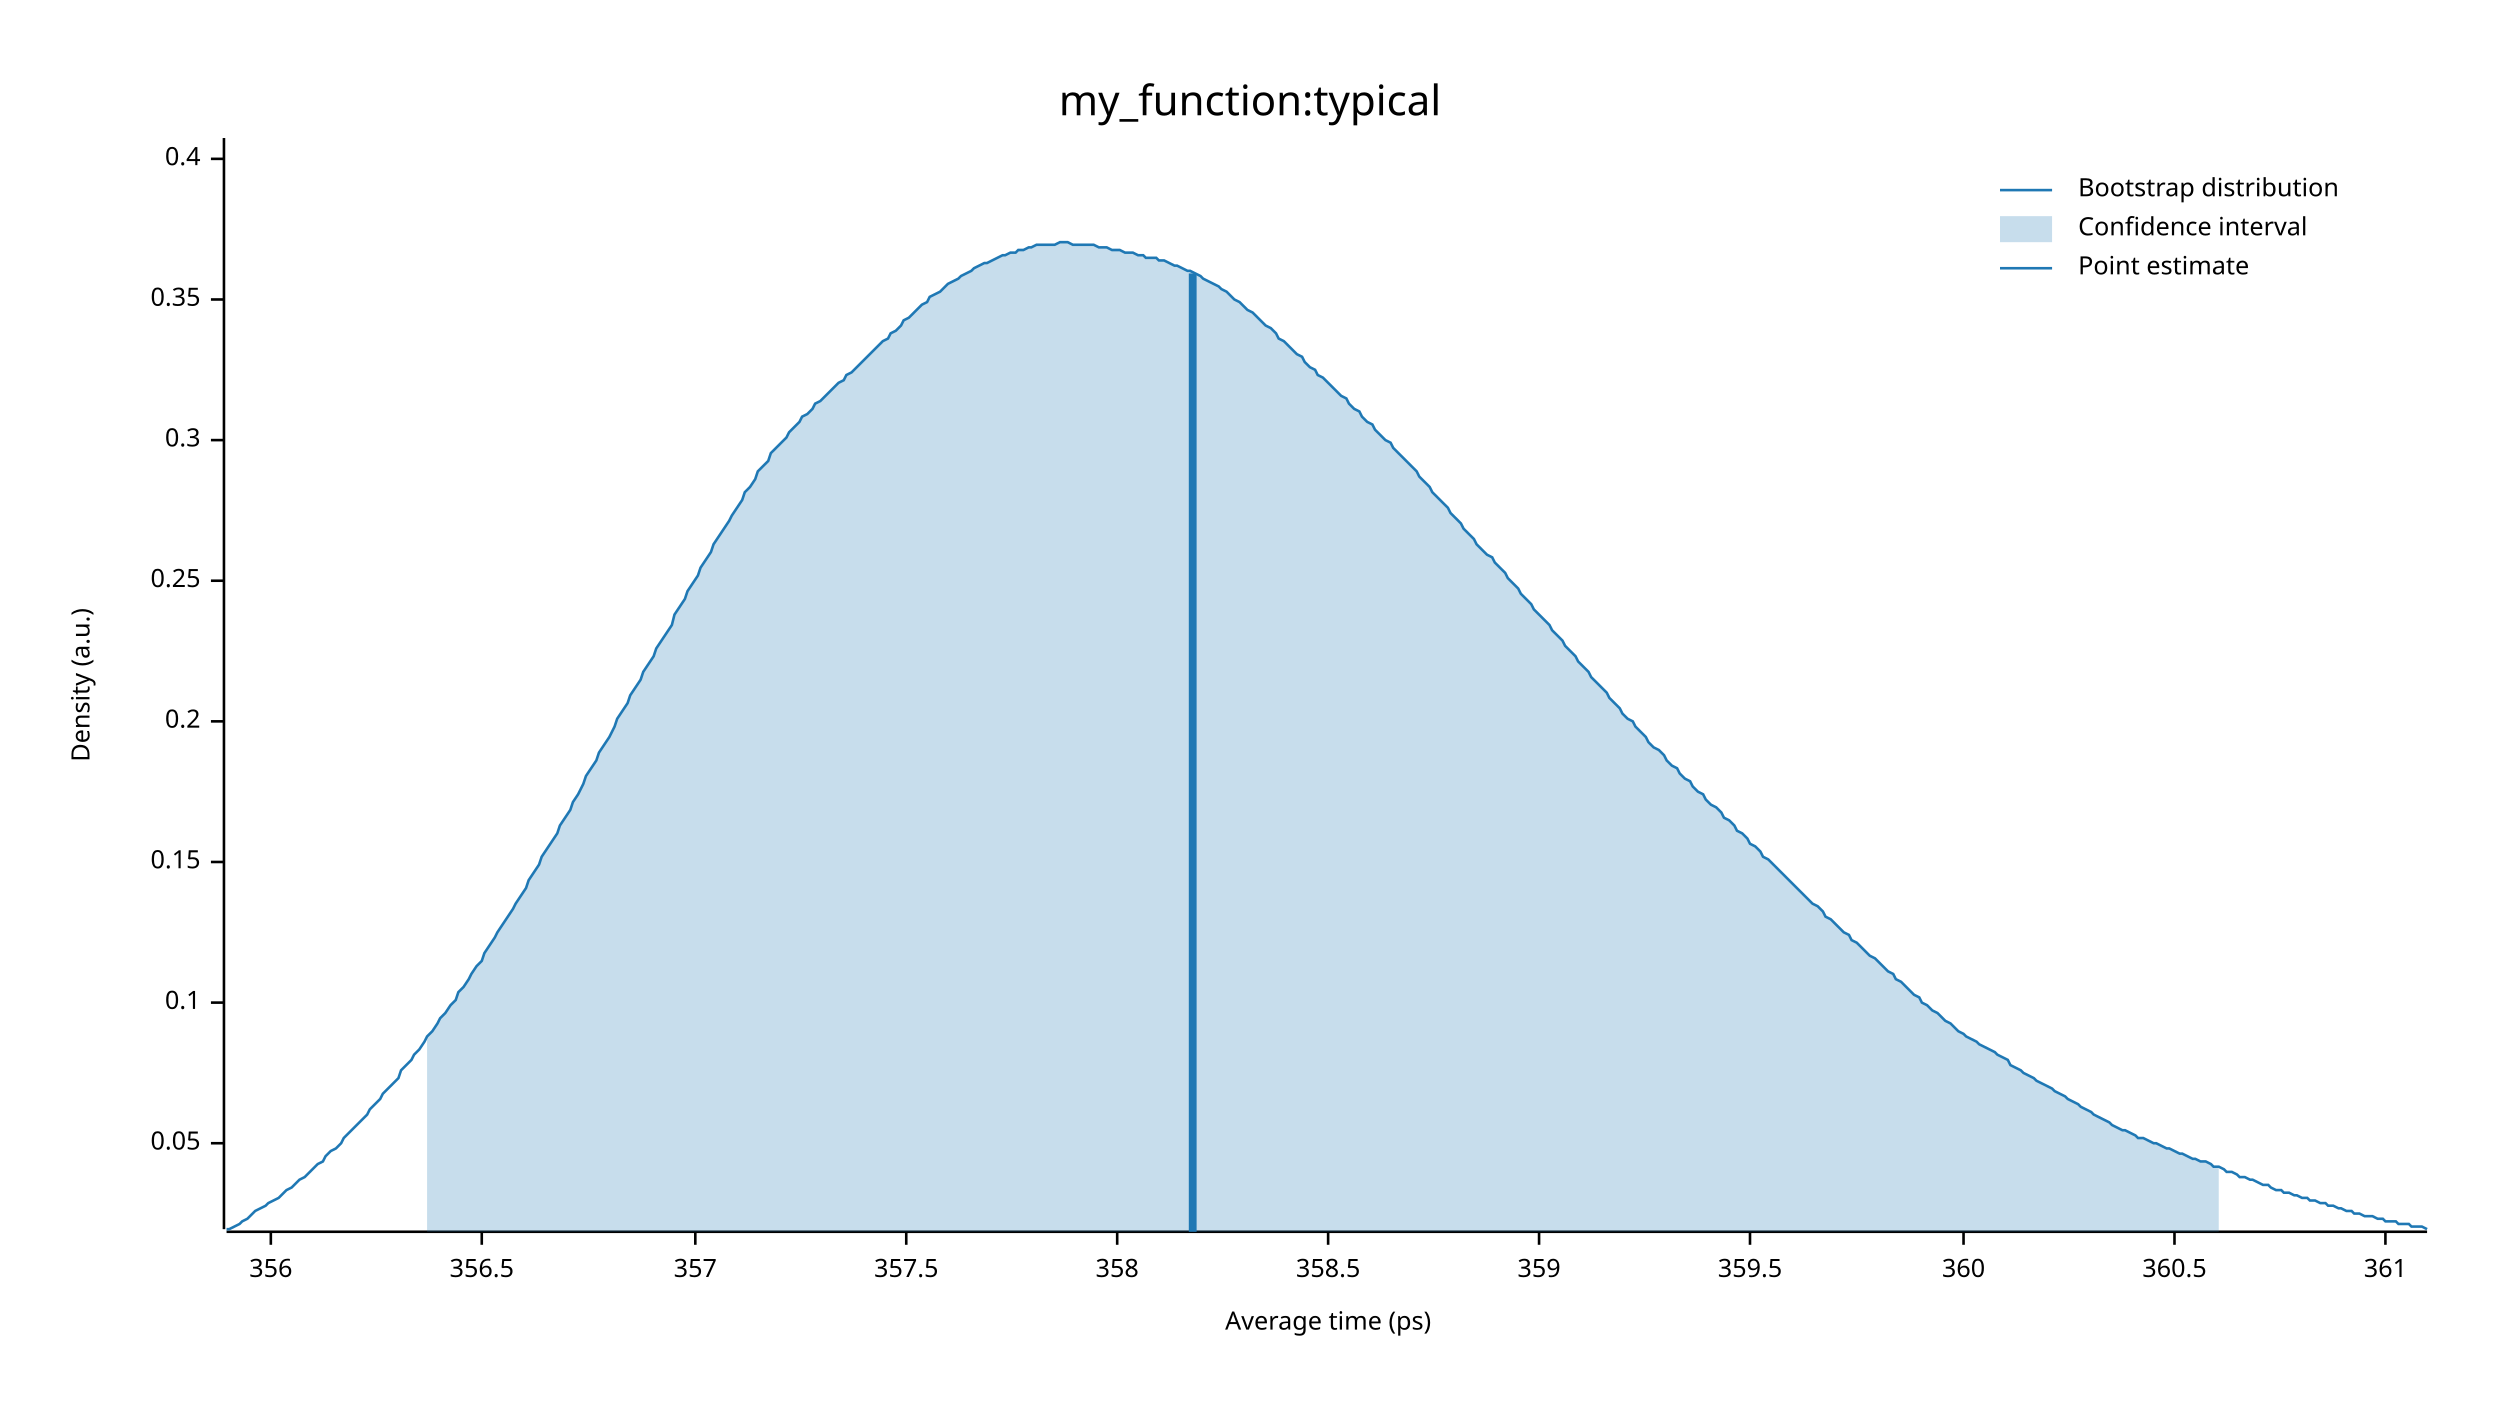
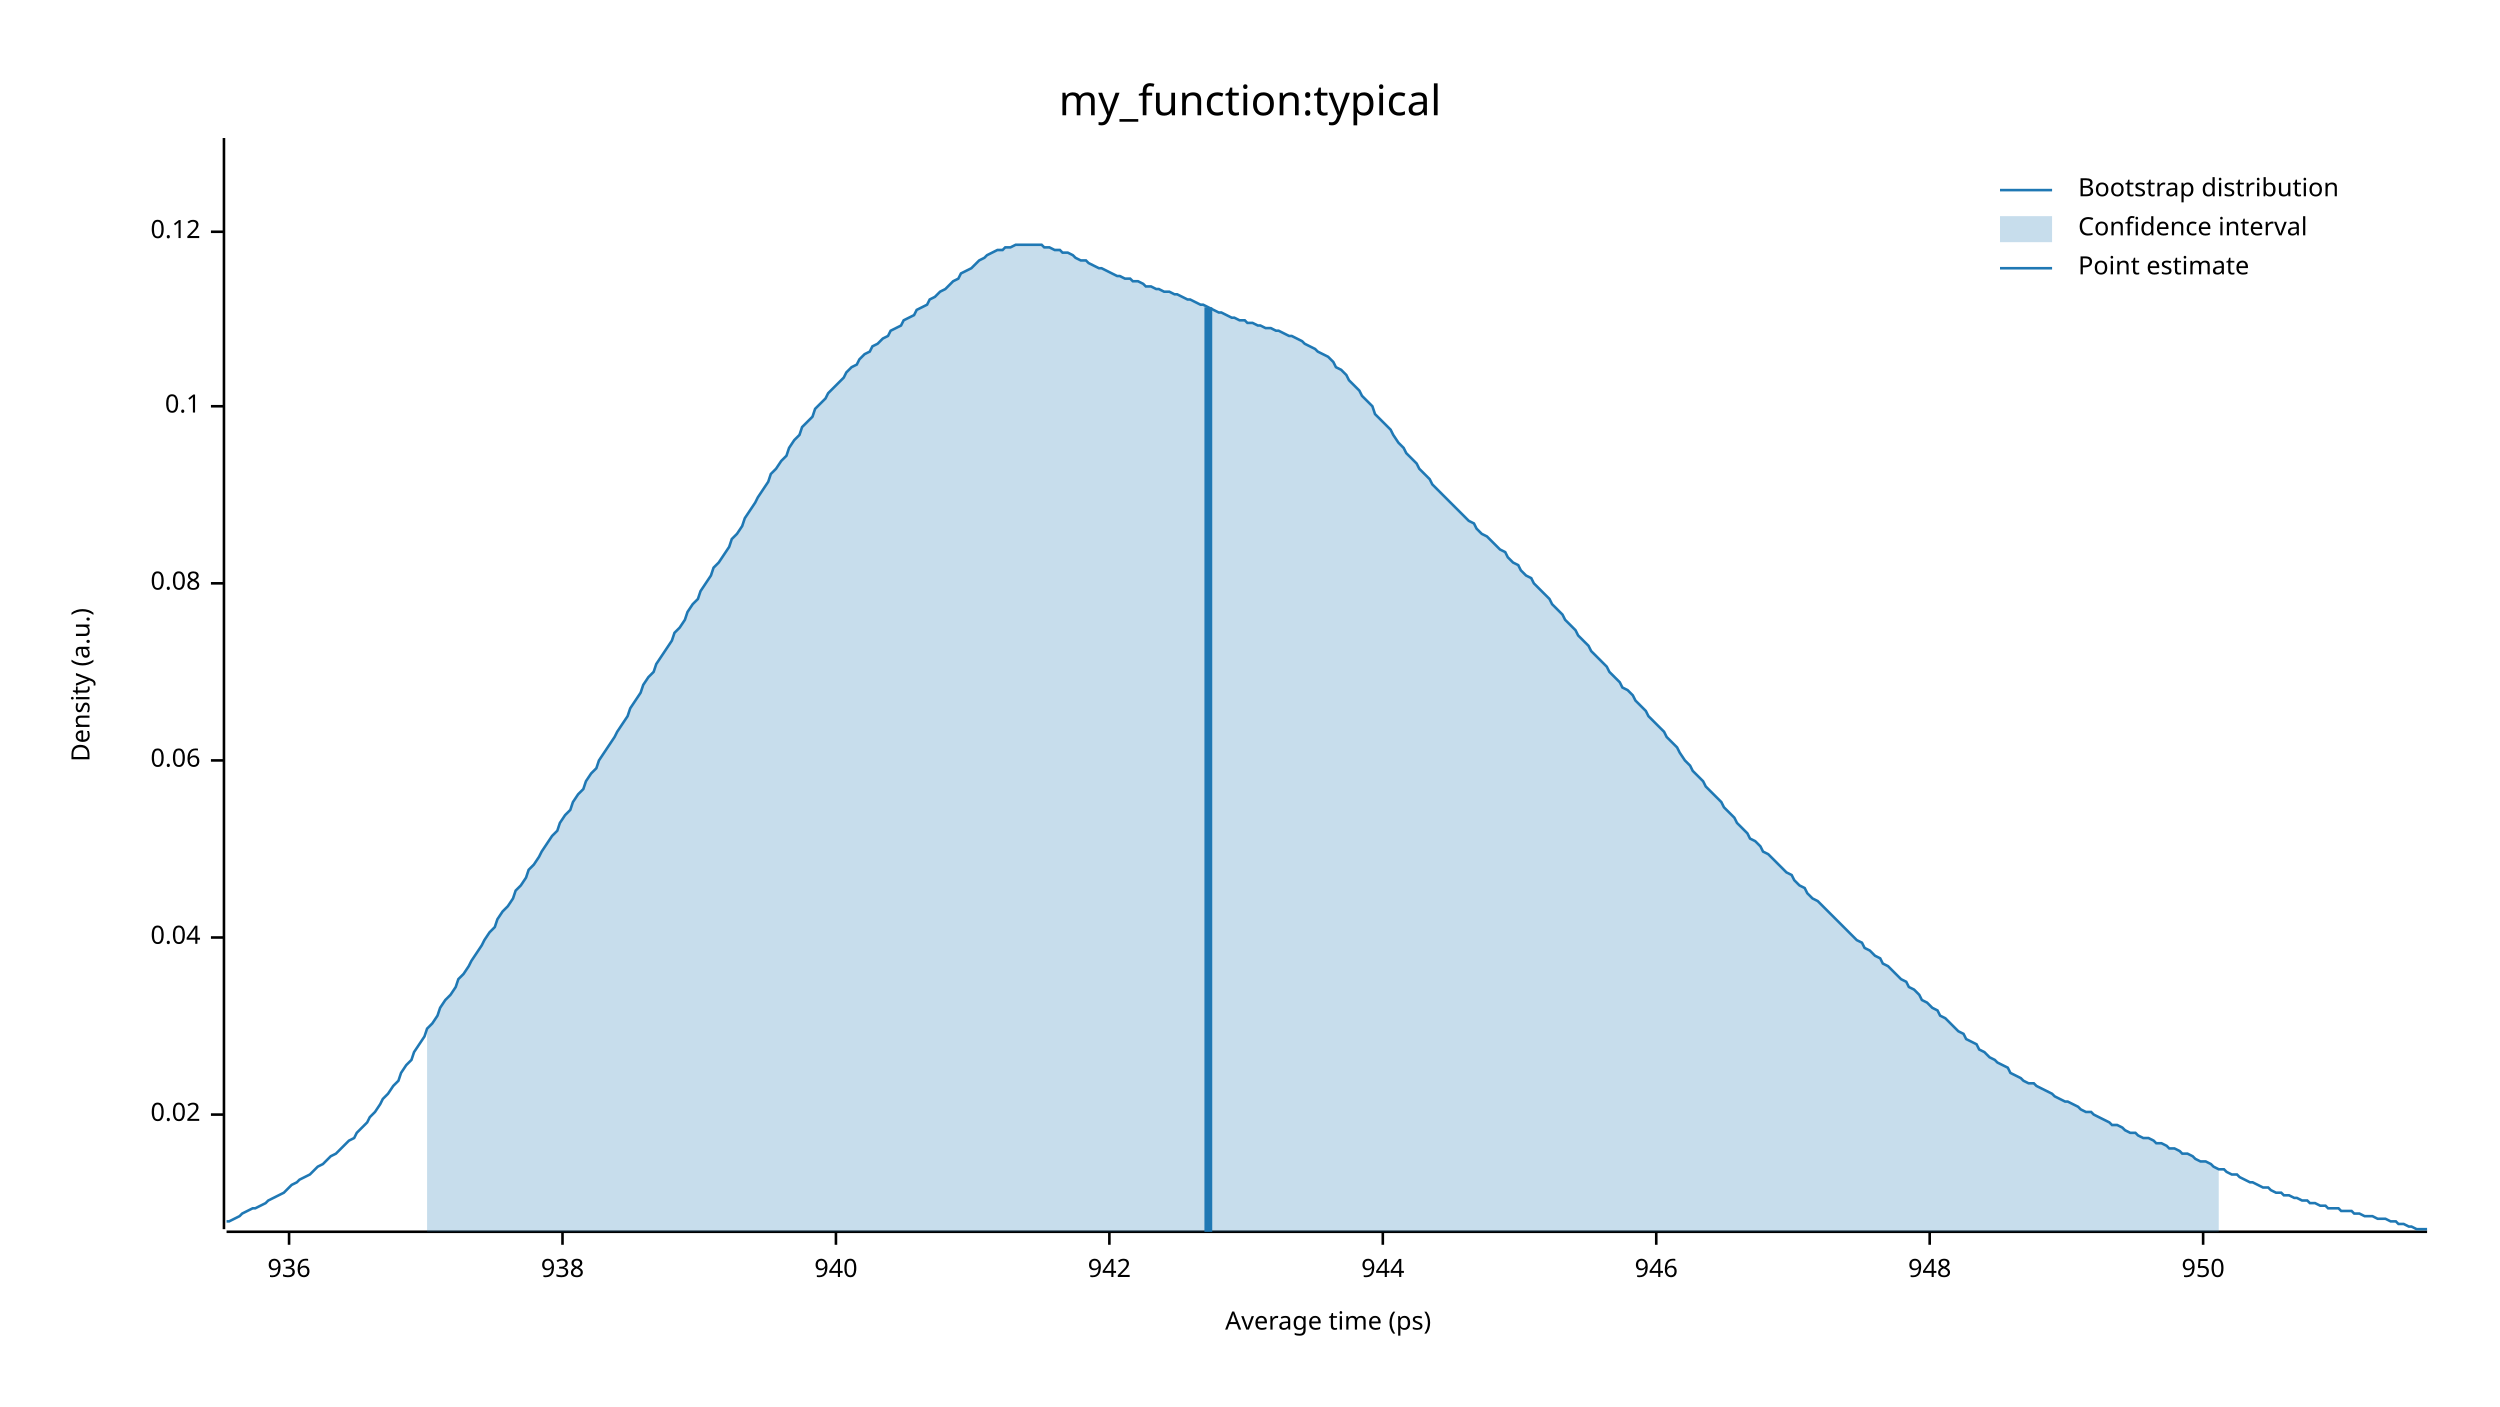
<svg xmlns="http://www.w3.org/2000/svg" width="960" height="540" viewBox="0 0 960 540">
  <text x="480" y="32" dy="0.76em" text-anchor="middle" font-family="sans-serif" font-size="16.129" opacity="1" fill="#000000">
my_function:typical
</text>
  <text x="27" y="263" dy="0.76em" text-anchor="middle" font-family="sans-serif" font-size="9.677" opacity="1" fill="#000000" transform="rotate(270, 27, 263)">
Density (a.u.)
</text>
  <text x="510" y="513" dy="-0.5ex" text-anchor="middle" font-family="sans-serif" font-size="9.677" opacity="1" fill="#000000">
Average time (ps)
</text>
  <polyline fill="none" opacity="1" stroke="#000000" stroke-width="1" points="86,53 86,472 " />
-   <text x="77" y="439" dy="0.5ex" text-anchor="end" font-family="sans-serif" font-size="9.677" opacity="1" fill="#000000">
- 0.05
+   <text x="77" y="428" dy="0.5ex" text-anchor="end" font-family="sans-serif" font-size="9.677" opacity="1" fill="#000000">
+ 0.02
</text>
-   <polyline fill="none" opacity="1" stroke="#000000" stroke-width="1" points="81,439 86,439 " />
-   <text x="77" y="385" dy="0.5ex" text-anchor="end" font-family="sans-serif" font-size="9.677" opacity="1" fill="#000000">
+   <polyline fill="none" opacity="1" stroke="#000000" stroke-width="1" points="81,428 86,428 " />
+   <text x="77" y="360" dy="0.5ex" text-anchor="end" font-family="sans-serif" font-size="9.677" opacity="1" fill="#000000">
+ 0.04
+ </text>
+   <polyline fill="none" opacity="1" stroke="#000000" stroke-width="1" points="81,360 86,360 " />
+   <text x="77" y="292" dy="0.5ex" text-anchor="end" font-family="sans-serif" font-size="9.677" opacity="1" fill="#000000">
+ 0.06
+ </text>
+   <polyline fill="none" opacity="1" stroke="#000000" stroke-width="1" points="81,292 86,292 " />
+   <text x="77" y="224" dy="0.5ex" text-anchor="end" font-family="sans-serif" font-size="9.677" opacity="1" fill="#000000">
+ 0.08
+ </text>
+   <polyline fill="none" opacity="1" stroke="#000000" stroke-width="1" points="81,224 86,224 " />
+   <text x="77" y="156" dy="0.5ex" text-anchor="end" font-family="sans-serif" font-size="9.677" opacity="1" fill="#000000">
0.1
</text>
-   <polyline fill="none" opacity="1" stroke="#000000" stroke-width="1" points="81,385 86,385 " />
-   <text x="77" y="331" dy="0.5ex" text-anchor="end" font-family="sans-serif" font-size="9.677" opacity="1" fill="#000000">
- 0.15
+   <polyline fill="none" opacity="1" stroke="#000000" stroke-width="1" points="81,156 86,156 " />
+   <text x="77" y="89" dy="0.5ex" text-anchor="end" font-family="sans-serif" font-size="9.677" opacity="1" fill="#000000">
+ 0.12
</text>
-   <polyline fill="none" opacity="1" stroke="#000000" stroke-width="1" points="81,331 86,331 " />
-   <text x="77" y="277" dy="0.5ex" text-anchor="end" font-family="sans-serif" font-size="9.677" opacity="1" fill="#000000">
- 0.2
+   <polyline fill="none" opacity="1" stroke="#000000" stroke-width="1" points="81,89 86,89 " />
+   <polyline fill="none" opacity="1" stroke="#000000" stroke-width="1" points="87,473 932,473 " />
+   <text x="111" y="483" dy="0.76em" text-anchor="middle" font-family="sans-serif" font-size="9.677" opacity="1" fill="#000000">
+ 936
</text>
-   <polyline fill="none" opacity="1" stroke="#000000" stroke-width="1" points="81,277 86,277 " />
-   <text x="77" y="223" dy="0.5ex" text-anchor="end" font-family="sans-serif" font-size="9.677" opacity="1" fill="#000000">
- 0.25
+   <polyline fill="none" opacity="1" stroke="#000000" stroke-width="1" points="111,473 111,478 " />
+   <text x="216" y="483" dy="0.76em" text-anchor="middle" font-family="sans-serif" font-size="9.677" opacity="1" fill="#000000">
+ 938
</text>
-   <polyline fill="none" opacity="1" stroke="#000000" stroke-width="1" points="81,223 86,223 " />
-   <text x="77" y="169" dy="0.5ex" text-anchor="end" font-family="sans-serif" font-size="9.677" opacity="1" fill="#000000">
- 0.3
+   <polyline fill="none" opacity="1" stroke="#000000" stroke-width="1" points="216,473 216,478 " />
+   <text x="321" y="483" dy="0.76em" text-anchor="middle" font-family="sans-serif" font-size="9.677" opacity="1" fill="#000000">
+ 940
</text>
-   <polyline fill="none" opacity="1" stroke="#000000" stroke-width="1" points="81,169 86,169 " />
-   <text x="77" y="115" dy="0.5ex" text-anchor="end" font-family="sans-serif" font-size="9.677" opacity="1" fill="#000000">
- 0.35
+   <polyline fill="none" opacity="1" stroke="#000000" stroke-width="1" points="321,473 321,478 " />
+   <text x="426" y="483" dy="0.76em" text-anchor="middle" font-family="sans-serif" font-size="9.677" opacity="1" fill="#000000">
+ 942
</text>
-   <polyline fill="none" opacity="1" stroke="#000000" stroke-width="1" points="81,115 86,115 " />
-   <text x="77" y="61" dy="0.5ex" text-anchor="end" font-family="sans-serif" font-size="9.677" opacity="1" fill="#000000">
- 0.4
+   <polyline fill="none" opacity="1" stroke="#000000" stroke-width="1" points="426,473 426,478 " />
+   <text x="531" y="483" dy="0.76em" text-anchor="middle" font-family="sans-serif" font-size="9.677" opacity="1" fill="#000000">
+ 944
</text>
-   <polyline fill="none" opacity="1" stroke="#000000" stroke-width="1" points="81,61 86,61 " />
-   <polyline fill="none" opacity="1" stroke="#000000" stroke-width="1" points="87,473 932,473 " />
-   <text x="104" y="483" dy="0.76em" text-anchor="middle" font-family="sans-serif" font-size="9.677" opacity="1" fill="#000000">
- 356
+   <polyline fill="none" opacity="1" stroke="#000000" stroke-width="1" points="531,473 531,478 " />
+   <text x="636" y="483" dy="0.76em" text-anchor="middle" font-family="sans-serif" font-size="9.677" opacity="1" fill="#000000">
+ 946
</text>
-   <polyline fill="none" opacity="1" stroke="#000000" stroke-width="1" points="104,473 104,478 " />
-   <text x="185" y="483" dy="0.76em" text-anchor="middle" font-family="sans-serif" font-size="9.677" opacity="1" fill="#000000">
- 356.5
+   <polyline fill="none" opacity="1" stroke="#000000" stroke-width="1" points="636,473 636,478 " />
+   <text x="741" y="483" dy="0.76em" text-anchor="middle" font-family="sans-serif" font-size="9.677" opacity="1" fill="#000000">
+ 948
</text>
-   <polyline fill="none" opacity="1" stroke="#000000" stroke-width="1" points="185,473 185,478 " />
-   <text x="267" y="483" dy="0.76em" text-anchor="middle" font-family="sans-serif" font-size="9.677" opacity="1" fill="#000000">
- 357
+   <polyline fill="none" opacity="1" stroke="#000000" stroke-width="1" points="741,473 741,478 " />
+   <text x="846" y="483" dy="0.76em" text-anchor="middle" font-family="sans-serif" font-size="9.677" opacity="1" fill="#000000">
+ 950
</text>
-   <polyline fill="none" opacity="1" stroke="#000000" stroke-width="1" points="267,473 267,478 " />
-   <text x="348" y="483" dy="0.76em" text-anchor="middle" font-family="sans-serif" font-size="9.677" opacity="1" fill="#000000">
- 357.5
- </text>
-   <polyline fill="none" opacity="1" stroke="#000000" stroke-width="1" points="348,473 348,478 " />
-   <text x="429" y="483" dy="0.76em" text-anchor="middle" font-family="sans-serif" font-size="9.677" opacity="1" fill="#000000">
- 358
- </text>
-   <polyline fill="none" opacity="1" stroke="#000000" stroke-width="1" points="429,473 429,478 " />
-   <text x="510" y="483" dy="0.76em" text-anchor="middle" font-family="sans-serif" font-size="9.677" opacity="1" fill="#000000">
- 358.5
- </text>
-   <polyline fill="none" opacity="1" stroke="#000000" stroke-width="1" points="510,473 510,478 " />
-   <text x="591" y="483" dy="0.76em" text-anchor="middle" font-family="sans-serif" font-size="9.677" opacity="1" fill="#000000">
- 359
- </text>
-   <polyline fill="none" opacity="1" stroke="#000000" stroke-width="1" points="591,473 591,478 " />
-   <text x="672" y="483" dy="0.76em" text-anchor="middle" font-family="sans-serif" font-size="9.677" opacity="1" fill="#000000">
- 359.5
- </text>
-   <polyline fill="none" opacity="1" stroke="#000000" stroke-width="1" points="672,473 672,478 " />
-   <text x="754" y="483" dy="0.76em" text-anchor="middle" font-family="sans-serif" font-size="9.677" opacity="1" fill="#000000">
- 360
- </text>
-   <polyline fill="none" opacity="1" stroke="#000000" stroke-width="1" points="754,473 754,478 " />
-   <text x="835" y="483" dy="0.76em" text-anchor="middle" font-family="sans-serif" font-size="9.677" opacity="1" fill="#000000">
- 360.5
- </text>
-   <polyline fill="none" opacity="1" stroke="#000000" stroke-width="1" points="835,473 835,478 " />
-   <text x="916" y="483" dy="0.76em" text-anchor="middle" font-family="sans-serif" font-size="9.677" opacity="1" fill="#000000">
- 361
- </text>
-   <polyline fill="none" opacity="1" stroke="#000000" stroke-width="1" points="916,473 916,478 " />
-   <polyline fill="none" opacity="1" stroke="#1F78B4" stroke-width="1" points="87,472 88,472 90,471 92,470 93,469 95,468 97,466 98,465 100,464 102,463 103,462 105,461 107,460 109,458 110,457 112,456 114,454 115,453 117,452 119,450 120,449 122,447 124,446 125,444 127,442 129,441 131,439 132,437 134,435 136,433 137,432 139,430 141,428 142,426 144,424 146,422 147,420 149,418 151,416 153,414 154,411 156,409 158,407 159,405 161,403 163,400 164,398 166,396 168,393 169,391 171,389 173,386 175,384 176,381 178,379 180,376 181,374 183,371 185,369 186,366 188,363 190,360 191,358 193,355 195,352 197,349 198,347 200,344 202,341 203,338 205,335 207,332 208,329 210,326 212,323 214,320 215,317 217,314 219,311 220,308 222,305 224,301 225,298 227,295 229,292 230,289 232,286 234,283 236,279 237,276 239,273 241,270 242,267 244,264 246,261 247,258 249,255 251,252 252,249 254,246 256,243 258,240 259,236 261,233 263,230 264,227 266,224 268,221 269,218 271,215 273,212 274,209 276,206 278,203 280,200 281,198 283,195 285,192 286,189 288,187 290,184 291,181 293,179 295,177 296,174 298,172 300,170 302,168 303,166 305,164 307,162 308,160 310,159 312,157 313,155 315,154 317,152 318,151 320,149 322,147 324,146 325,144 327,143 329,141 330,140 332,138 334,136 335,135 337,133 339,131 341,130 342,128 344,127 346,125 347,123 349,122 351,120 352,119 354,117 356,116 357,114 359,113 361,112 363,110 364,109 366,108 368,107 369,106 371,105 373,104 374,103 376,102 378,101 379,101 381,100 383,99 385,98 386,98 388,97 390,97 391,96 393,96 395,95 396,95 398,94 400,94 401,94 403,94 405,94 407,93 408,93 410,93 412,94 413,94 415,94 417,94 418,94 420,94 422,95 423,95 425,95 427,96 429,96 430,96 432,97 434,97 435,97 437,98 439,98 440,99 442,99 444,99 445,100 447,100 449,101 451,102 452,102 454,103 456,104 457,104 459,105 461,106 462,107 464,108 466,109 468,110 469,111 471,112 473,114 474,115 476,116 478,118 479,119 481,120 483,122 484,123 486,125 488,126 490,128 491,130 493,131 495,133 496,134 498,136 500,137 501,139 503,141 505,142 506,144 508,145 510,147 512,149 513,150 515,152 517,153 518,155 520,157 522,158 523,160 525,162 527,163 528,165 530,167 532,169 534,170 535,172 537,174 539,176 540,177 542,179 544,181 545,183 547,185 549,187 550,189 552,191 554,193 556,195 557,197 559,199 561,201 562,203 564,205 566,207 567,209 569,211 571,213 573,214 574,216 576,218 578,220 579,222 581,224 583,226 584,228 586,230 588,232 589,234 591,236 593,238 595,240 596,242 598,244 600,246 601,248 603,250 605,252 606,254 608,256 610,258 611,260 613,262 615,264 617,266 618,268 620,270 622,272 623,274 625,276 627,277 628,279 630,281 632,283 633,285 635,287 637,288 639,290 640,292 642,294 644,295 645,297 647,299 649,300 650,302 652,304 654,305 655,307 657,309 659,310 661,312 662,314 664,315 666,317 667,319 669,320 671,322 672,324 674,325 676,327 677,329 679,330 681,332 683,334 684,335 686,337 688,339 689,340 691,342 693,344 694,345 696,347 698,348 700,350 701,352 703,353 705,355 706,356 708,358 710,359 711,361 713,362 715,364 716,365 718,367 720,368 722,370 723,371 725,373 727,374 728,376 730,377 732,379 733,380 735,382 737,383 738,385 740,386 742,388 744,389 745,390 747,392 749,393 750,394 752,396 754,397 755,398 757,399 759,400 760,401 762,402 764,403 766,404 767,405 769,406 771,407 772,409 774,410 776,411 777,412 779,413 781,414 782,415 784,416 786,417 788,418 789,419 791,420 793,421 794,422 796,423 798,424 799,425 801,426 803,427 804,428 806,429 808,430 810,431 811,432 813,433 815,434 816,434 818,435 820,436 821,437 823,437 825,438 827,439 828,439 830,440 832,441 833,441 835,442 837,443 838,443 840,444 842,445 843,445 845,446 847,446 849,447 850,448 852,448 854,449 855,450 857,450 859,451 860,452 862,452 864,453 865,453 867,454 869,455 871,455 872,456 874,457 876,457 877,458 879,458 881,459 882,459 884,460 886,460 887,461 889,461 891,462 893,462 894,463 896,463 898,464 899,464 901,465 903,465 904,466 906,466 908,467 909,467 911,467 913,468 915,468 916,469 918,469 920,469 921,470 923,470 925,470 926,471 928,471 930,471 932,472 " />
-   <polygon opacity="0.25" fill="#1F78B4" points="164,398 166,396 168,393 169,391 171,389 173,386 175,384 176,381 178,379 180,376 181,374 183,371 185,369 186,366 188,363 190,360 191,358 193,355 195,352 197,349 198,347 200,344 202,341 203,338 205,335 207,332 208,329 210,326 212,323 214,320 215,317 217,314 219,311 220,308 222,305 224,301 225,298 227,295 229,292 230,289 232,286 234,283 236,279 237,276 239,273 241,270 242,267 244,264 246,261 247,258 249,255 251,252 252,249 254,246 256,243 258,240 259,236 261,233 263,230 264,227 266,224 268,221 269,218 271,215 273,212 274,209 276,206 278,203 280,200 281,198 283,195 285,192 286,189 288,187 290,184 291,181 293,179 295,177 296,174 298,172 300,170 302,168 303,166 305,164 307,162 308,160 310,159 312,157 313,155 315,154 317,152 318,151 320,149 322,147 324,146 325,144 327,143 329,141 330,140 332,138 334,136 335,135 337,133 339,131 341,130 342,128 344,127 346,125 347,123 349,122 351,120 352,119 354,117 356,116 357,114 359,113 361,112 363,110 364,109 366,108 368,107 369,106 371,105 373,104 374,103 376,102 378,101 379,101 381,100 383,99 385,98 386,98 388,97 390,97 391,96 393,96 395,95 396,95 398,94 400,94 401,94 403,94 405,94 407,93 408,93 410,93 412,94 413,94 415,94 417,94 418,94 420,94 422,95 423,95 425,95 427,96 429,96 430,96 432,97 434,97 435,97 437,98 439,98 440,99 442,99 444,99 445,100 447,100 449,101 451,102 452,102 454,103 456,104 457,104 459,105 461,106 462,107 464,108 466,109 468,110 469,111 471,112 473,114 474,115 476,116 478,118 479,119 481,120 483,122 484,123 486,125 488,126 490,128 491,130 493,131 495,133 496,134 498,136 500,137 501,139 503,141 505,142 506,144 508,145 510,147 512,149 513,150 515,152 517,153 518,155 520,157 522,158 523,160 525,162 527,163 528,165 530,167 532,169 534,170 535,172 537,174 539,176 540,177 542,179 544,181 545,183 547,185 549,187 550,189 552,191 554,193 556,195 557,197 559,199 561,201 562,203 564,205 566,207 567,209 569,211 571,213 573,214 574,216 576,218 578,220 579,222 581,224 583,226 584,228 586,230 588,232 589,234 591,236 593,238 595,240 596,242 598,244 600,246 601,248 603,250 605,252 606,254 608,256 610,258 611,260 613,262 615,264 617,266 618,268 620,270 622,272 623,274 625,276 627,277 628,279 630,281 632,283 633,285 635,287 637,288 639,290 640,292 642,294 644,295 645,297 647,299 649,300 650,302 652,304 654,305 655,307 657,309 659,310 661,312 662,314 664,315 666,317 667,319 669,320 671,322 672,324 674,325 676,327 677,329 679,330 681,332 683,334 684,335 686,337 688,339 689,340 691,342 693,344 694,345 696,347 698,348 700,350 701,352 703,353 705,355 706,356 708,358 710,359 711,361 713,362 715,364 716,365 718,367 720,368 722,370 723,371 725,373 727,374 728,376 730,377 732,379 733,380 735,382 737,383 738,385 740,386 742,388 744,389 745,390 747,392 749,393 750,394 752,396 754,397 755,398 757,399 759,400 760,401 762,402 764,403 766,404 767,405 769,406 771,407 772,409 774,410 776,411 777,412 779,413 781,414 782,415 784,416 786,417 788,418 789,419 791,420 793,421 794,422 796,423 798,424 799,425 801,426 803,427 804,428 806,429 808,430 810,431 811,432 813,433 815,434 816,434 818,435 820,436 821,437 823,437 825,438 827,439 828,439 830,440 832,441 833,441 835,442 837,443 838,443 840,444 842,445 843,445 845,446 847,446 849,447 850,448 852,448 852,473 164,473 " />
-   <polyline fill="none" opacity="1" stroke="#1F78B4" stroke-width="3" points="458,473 458,105 " />
+   <polyline fill="none" opacity="1" stroke="#000000" stroke-width="1" points="846,473 846,478 " />
+   <polyline fill="none" opacity="1" stroke="#1F78B4" stroke-width="1" points="87,469 88,469 90,468 92,467 93,466 95,465 97,464 98,464 100,463 102,462 103,461 105,460 107,459 109,458 110,457 112,455 114,454 115,453 117,452 119,451 120,450 122,448 124,447 125,446 127,444 129,443 131,441 132,440 134,438 136,437 137,435 139,433 141,431 142,429 144,427 146,424 147,422 149,420 151,417 153,415 154,412 156,409 158,407 159,404 161,401 163,398 164,395 166,393 168,390 169,387 171,384 173,382 175,379 176,376 178,374 180,371 181,369 183,366 185,363 186,361 188,358 190,356 191,353 193,350 195,348 197,345 198,342 200,340 202,337 203,334 205,332 207,329 208,327 210,324 212,321 214,319 215,316 217,313 219,311 220,308 222,305 224,303 225,300 227,297 229,295 230,292 232,289 234,286 236,283 237,281 239,278 241,275 242,272 244,269 246,266 247,263 249,260 251,258 252,255 254,252 256,249 258,246 259,243 261,241 263,238 264,235 266,232 268,230 269,227 271,224 273,221 274,218 276,216 278,213 280,210 281,207 283,205 285,202 286,199 288,196 290,193 291,191 293,188 295,185 296,182 298,180 300,177 302,175 303,172 305,169 307,167 308,164 310,162 312,160 313,157 315,155 317,153 318,151 320,149 322,147 324,145 325,143 327,141 329,140 330,138 332,136 334,135 335,133 337,132 339,130 341,129 342,127 344,126 346,125 347,123 349,122 351,121 352,119 354,118 356,117 357,115 359,114 361,112 363,111 364,110 366,108 368,107 369,105 371,104 373,103 374,102 376,100 378,99 379,98 381,97 383,96 385,96 386,95 388,95 390,94 391,94 393,94 395,94 396,94 398,94 400,94 401,95 403,95 405,96 407,96 408,97 410,97 412,98 413,99 415,100 417,100 418,101 420,102 422,103 423,103 425,104 427,105 429,106 430,106 432,107 434,107 435,108 437,108 439,109 440,110 442,110 444,111 445,111 447,112 449,112 451,113 452,113 454,114 456,115 457,115 459,116 461,117 462,117 464,118 466,119 468,120 469,120 471,121 473,122 474,122 476,123 478,123 479,124 481,124 483,125 484,125 486,126 488,126 490,127 491,127 493,128 495,129 496,129 498,130 500,131 501,132 503,133 505,134 506,135 508,136 510,137 512,139 513,141 515,142 517,144 518,146 520,148 522,150 523,152 525,154 527,156 528,159 530,161 532,163 534,165 535,167 537,170 539,172 540,174 542,176 544,178 545,180 547,182 549,184 550,186 552,188 554,190 556,192 557,193 559,195 561,197 562,198 564,200 566,201 567,203 569,205 571,206 573,208 574,209 576,211 578,212 579,214 581,216 583,217 584,219 586,221 588,222 589,224 591,226 593,228 595,230 596,232 598,234 600,236 601,238 603,240 605,242 606,244 608,246 610,248 611,250 613,252 615,254 617,256 618,258 620,260 622,262 623,264 625,265 627,267 628,269 630,271 632,273 633,275 635,277 637,279 639,281 640,283 642,285 644,287 645,289 647,292 649,294 650,296 652,298 654,300 655,302 657,304 659,306 661,308 662,310 664,312 666,314 667,316 669,318 671,320 672,322 674,323 676,325 677,327 679,328 681,330 683,332 684,333 686,335 688,336 689,338 691,340 693,341 694,343 696,345 698,346 700,348 701,349 703,351 705,353 706,354 708,356 710,358 711,359 713,361 715,362 716,364 718,365 720,367 722,368 723,370 725,371 727,373 728,374 730,376 732,377 733,379 735,380 737,382 738,384 740,385 742,387 744,388 745,390 747,391 749,393 750,394 752,396 754,397 755,399 757,400 759,401 760,403 762,404 764,406 766,407 767,408 769,409 771,410 772,412 774,413 776,414 777,415 779,416 781,416 782,417 784,418 786,419 788,420 789,421 791,422 793,423 794,423 796,424 798,425 799,426 801,427 803,427 804,428 806,429 808,430 810,431 811,432 813,432 815,433 816,434 818,435 820,435 821,436 823,437 825,437 827,438 828,439 830,439 832,440 833,441 835,441 837,442 838,443 840,443 842,444 843,445 845,446 847,446 849,447 850,448 852,449 854,449 855,450 857,451 859,451 860,452 862,453 864,454 865,454 867,455 869,456 871,456 872,457 874,458 876,458 877,459 879,459 881,460 882,460 884,461 886,461 887,462 889,462 891,463 893,463 894,464 896,464 898,464 899,465 901,465 903,465 904,466 906,466 908,467 909,467 911,467 913,468 915,468 916,468 918,469 920,469 921,470 923,470 925,471 926,471 928,472 930,472 932,472 " />
+   <polygon opacity="0.25" fill="#1F78B4" points="164,395 166,393 168,390 169,387 171,384 173,382 175,379 176,376 178,374 180,371 181,369 183,366 185,363 186,361 188,358 190,356 191,353 193,350 195,348 197,345 198,342 200,340 202,337 203,334 205,332 207,329 208,327 210,324 212,321 214,319 215,316 217,313 219,311 220,308 222,305 224,303 225,300 227,297 229,295 230,292 232,289 234,286 236,283 237,281 239,278 241,275 242,272 244,269 246,266 247,263 249,260 251,258 252,255 254,252 256,249 258,246 259,243 261,241 263,238 264,235 266,232 268,230 269,227 271,224 273,221 274,218 276,216 278,213 280,210 281,207 283,205 285,202 286,199 288,196 290,193 291,191 293,188 295,185 296,182 298,180 300,177 302,175 303,172 305,169 307,167 308,164 310,162 312,160 313,157 315,155 317,153 318,151 320,149 322,147 324,145 325,143 327,141 329,140 330,138 332,136 334,135 335,133 337,132 339,130 341,129 342,127 344,126 346,125 347,123 349,122 351,121 352,119 354,118 356,117 357,115 359,114 361,112 363,111 364,110 366,108 368,107 369,105 371,104 373,103 374,102 376,100 378,99 379,98 381,97 383,96 385,96 386,95 388,95 390,94 391,94 393,94 395,94 396,94 398,94 400,94 401,95 403,95 405,96 407,96 408,97 410,97 412,98 413,99 415,100 417,100 418,101 420,102 422,103 423,103 425,104 427,105 429,106 430,106 432,107 434,107 435,108 437,108 439,109 440,110 442,110 444,111 445,111 447,112 449,112 451,113 452,113 454,114 456,115 457,115 459,116 461,117 462,117 464,118 466,119 468,120 469,120 471,121 473,122 474,122 476,123 478,123 479,124 481,124 483,125 484,125 486,126 488,126 490,127 491,127 493,128 495,129 496,129 498,130 500,131 501,132 503,133 505,134 506,135 508,136 510,137 512,139 513,141 515,142 517,144 518,146 520,148 522,150 523,152 525,154 527,156 528,159 530,161 532,163 534,165 535,167 537,170 539,172 540,174 542,176 544,178 545,180 547,182 549,184 550,186 552,188 554,190 556,192 557,193 559,195 561,197 562,198 564,200 566,201 567,203 569,205 571,206 573,208 574,209 576,211 578,212 579,214 581,216 583,217 584,219 586,221 588,222 589,224 591,226 593,228 595,230 596,232 598,234 600,236 601,238 603,240 605,242 606,244 608,246 610,248 611,250 613,252 615,254 617,256 618,258 620,260 622,262 623,264 625,265 627,267 628,269 630,271 632,273 633,275 635,277 637,279 639,281 640,283 642,285 644,287 645,289 647,292 649,294 650,296 652,298 654,300 655,302 657,304 659,306 661,308 662,310 664,312 666,314 667,316 669,318 671,320 672,322 674,323 676,325 677,327 679,328 681,330 683,332 684,333 686,335 688,336 689,338 691,340 693,341 694,343 696,345 698,346 700,348 701,349 703,351 705,353 706,354 708,356 710,358 711,359 713,361 715,362 716,364 718,365 720,367 722,368 723,370 725,371 727,373 728,374 730,376 732,377 733,379 735,380 737,382 738,384 740,385 742,387 744,388 745,390 747,391 749,393 750,394 752,396 754,397 755,399 757,400 759,401 760,403 762,404 764,406 766,407 767,408 769,409 771,410 772,412 774,413 776,414 777,415 779,416 781,416 782,417 784,418 786,419 788,420 789,421 791,422 793,423 794,423 796,424 798,425 799,426 801,427 803,427 804,428 806,429 808,430 810,431 811,432 813,432 815,433 816,434 818,435 820,435 821,436 823,437 825,437 827,438 828,439 830,439 832,440 833,441 835,441 837,442 838,443 840,443 842,444 843,445 845,446 847,446 849,447 850,448 852,449 852,473 164,473 " />
+   <polyline fill="none" opacity="1" stroke="#1F78B4" stroke-width="3" points="464,473 464,118 " />
  <text x="798" y="68" dy="0.76em" text-anchor="start" font-family="sans-serif" font-size="9.677" opacity="1" fill="#000000">
Bootstrap distribution
</text>
  <text x="798" y="83" dy="0.76em" text-anchor="start" font-family="sans-serif" font-size="9.677" opacity="1" fill="#000000">
Confidence interval
</text>
  <text x="798" y="98" dy="0.76em" text-anchor="start" font-family="sans-serif" font-size="9.677" opacity="1" fill="#000000">
Point estimate
</text>
  <polyline fill="none" opacity="1" stroke="#1F78B4" stroke-width="1" points="768,73 788,73 " />
  <rect x="768" y="83" width="20" height="10" opacity="0.25" fill="#1F78B4" stroke="none" />
  <polyline fill="none" opacity="1" stroke="#1F78B4" stroke-width="1" points="768,103 788,103 " />
</svg>
